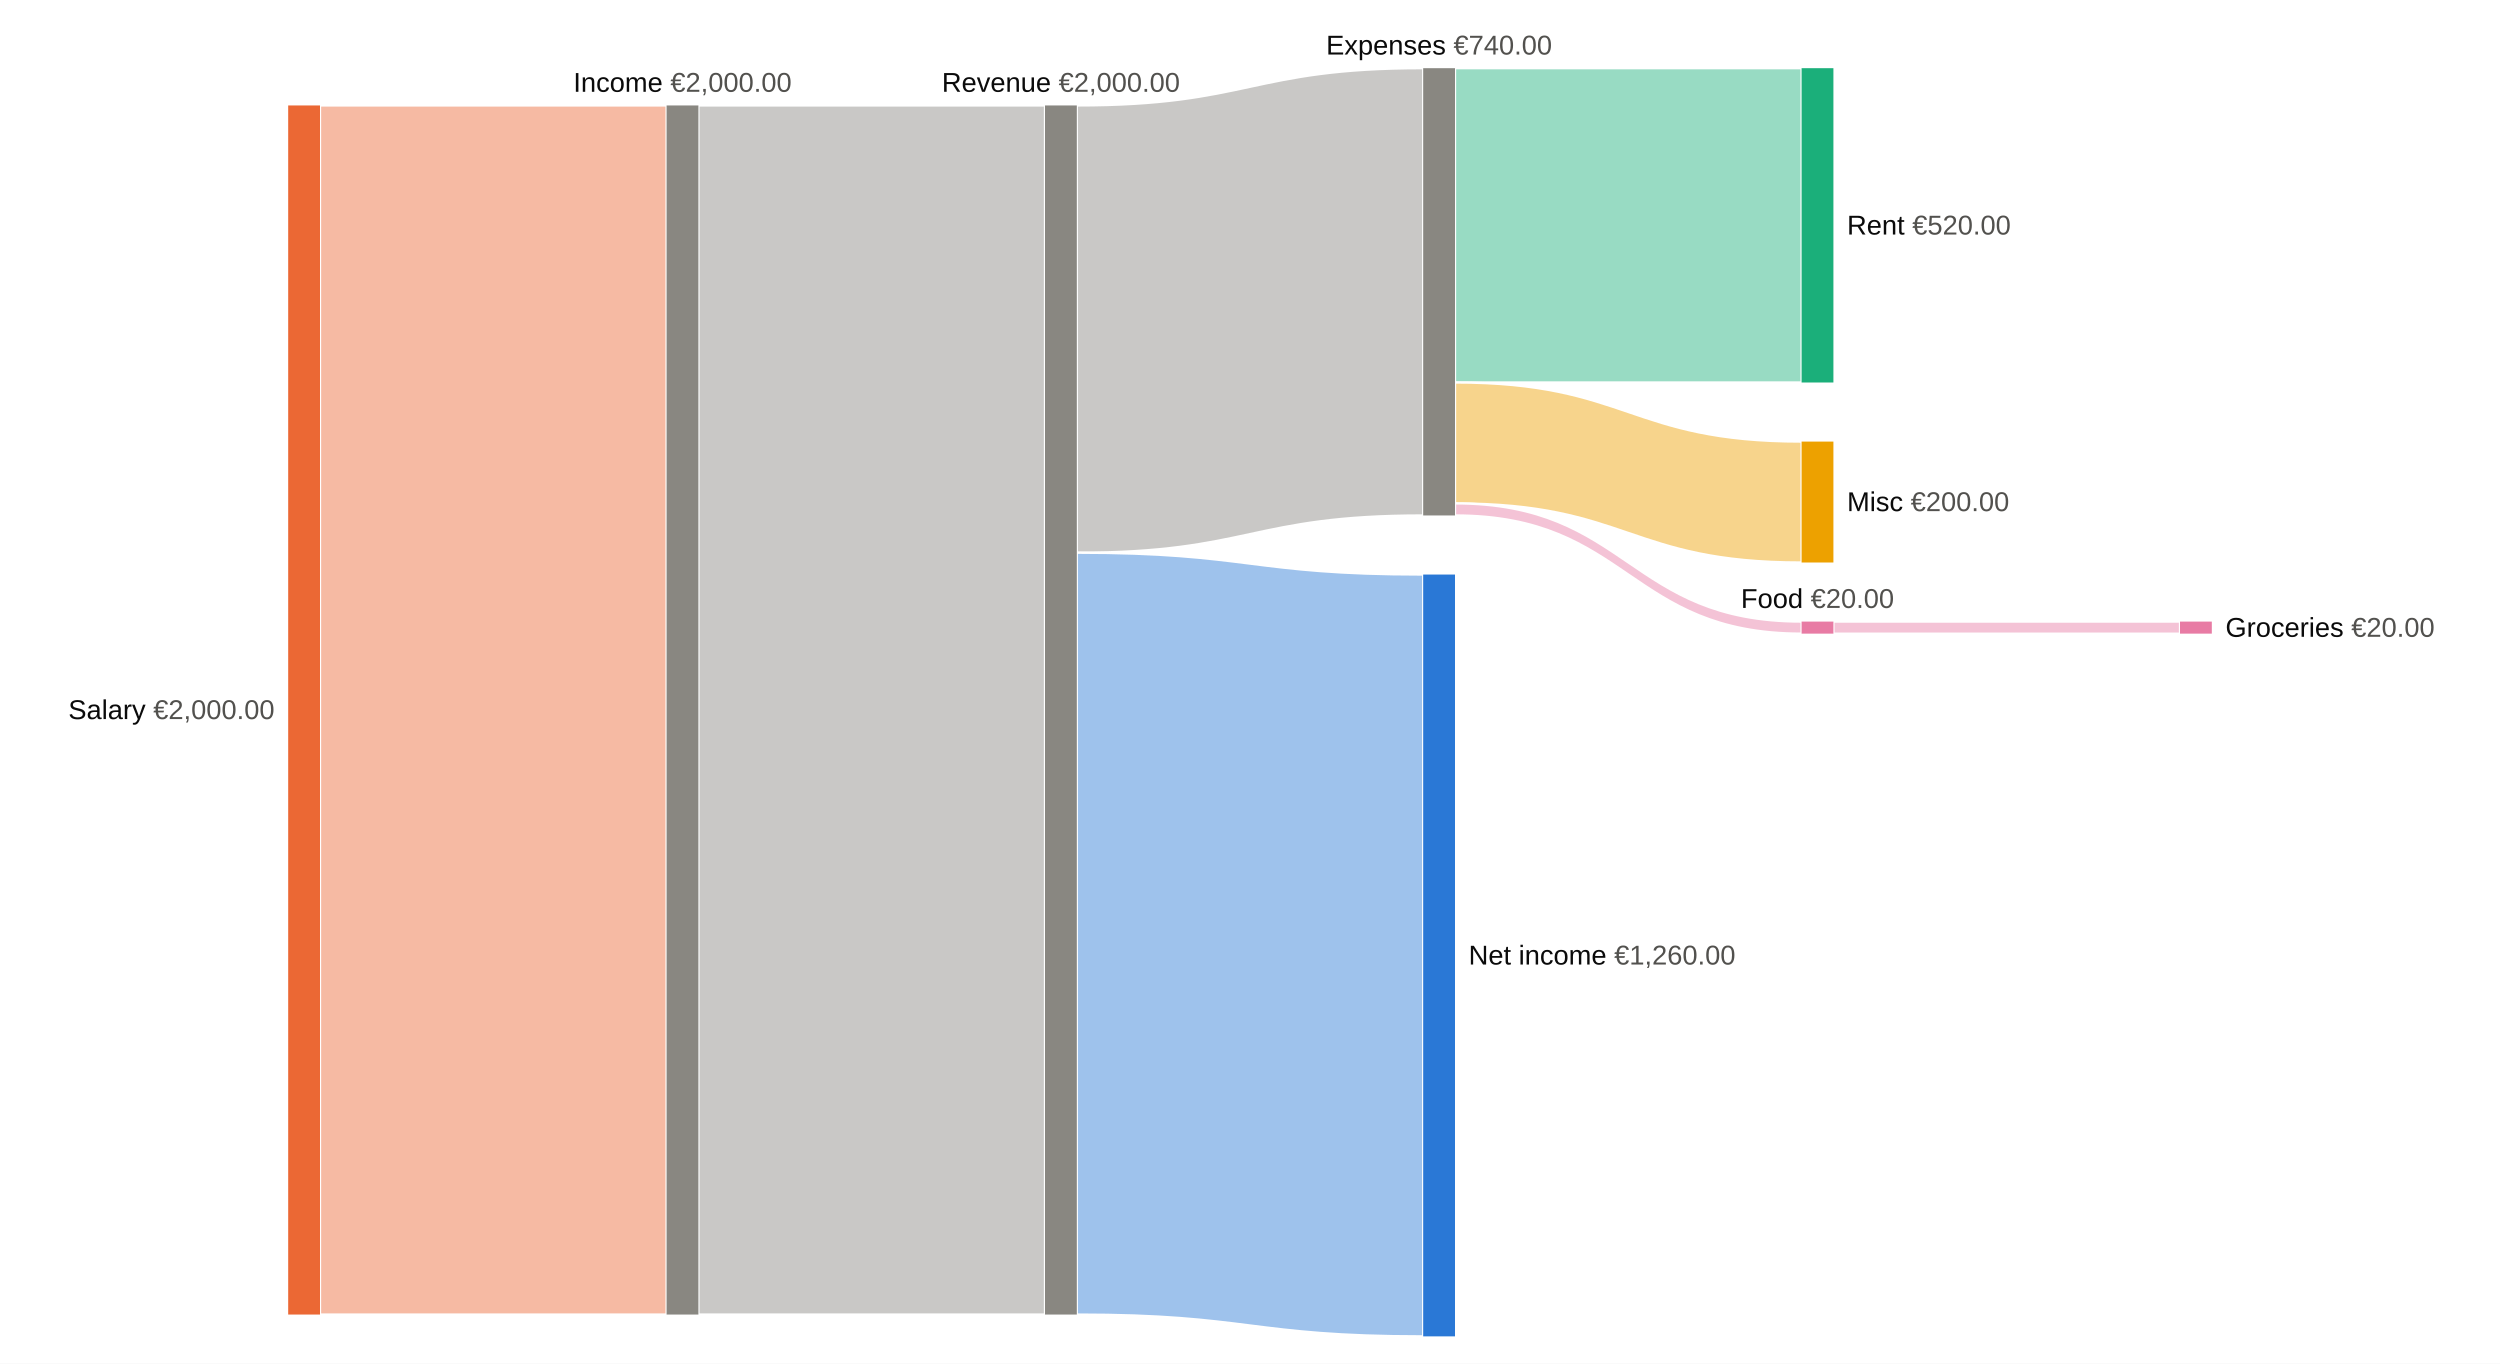
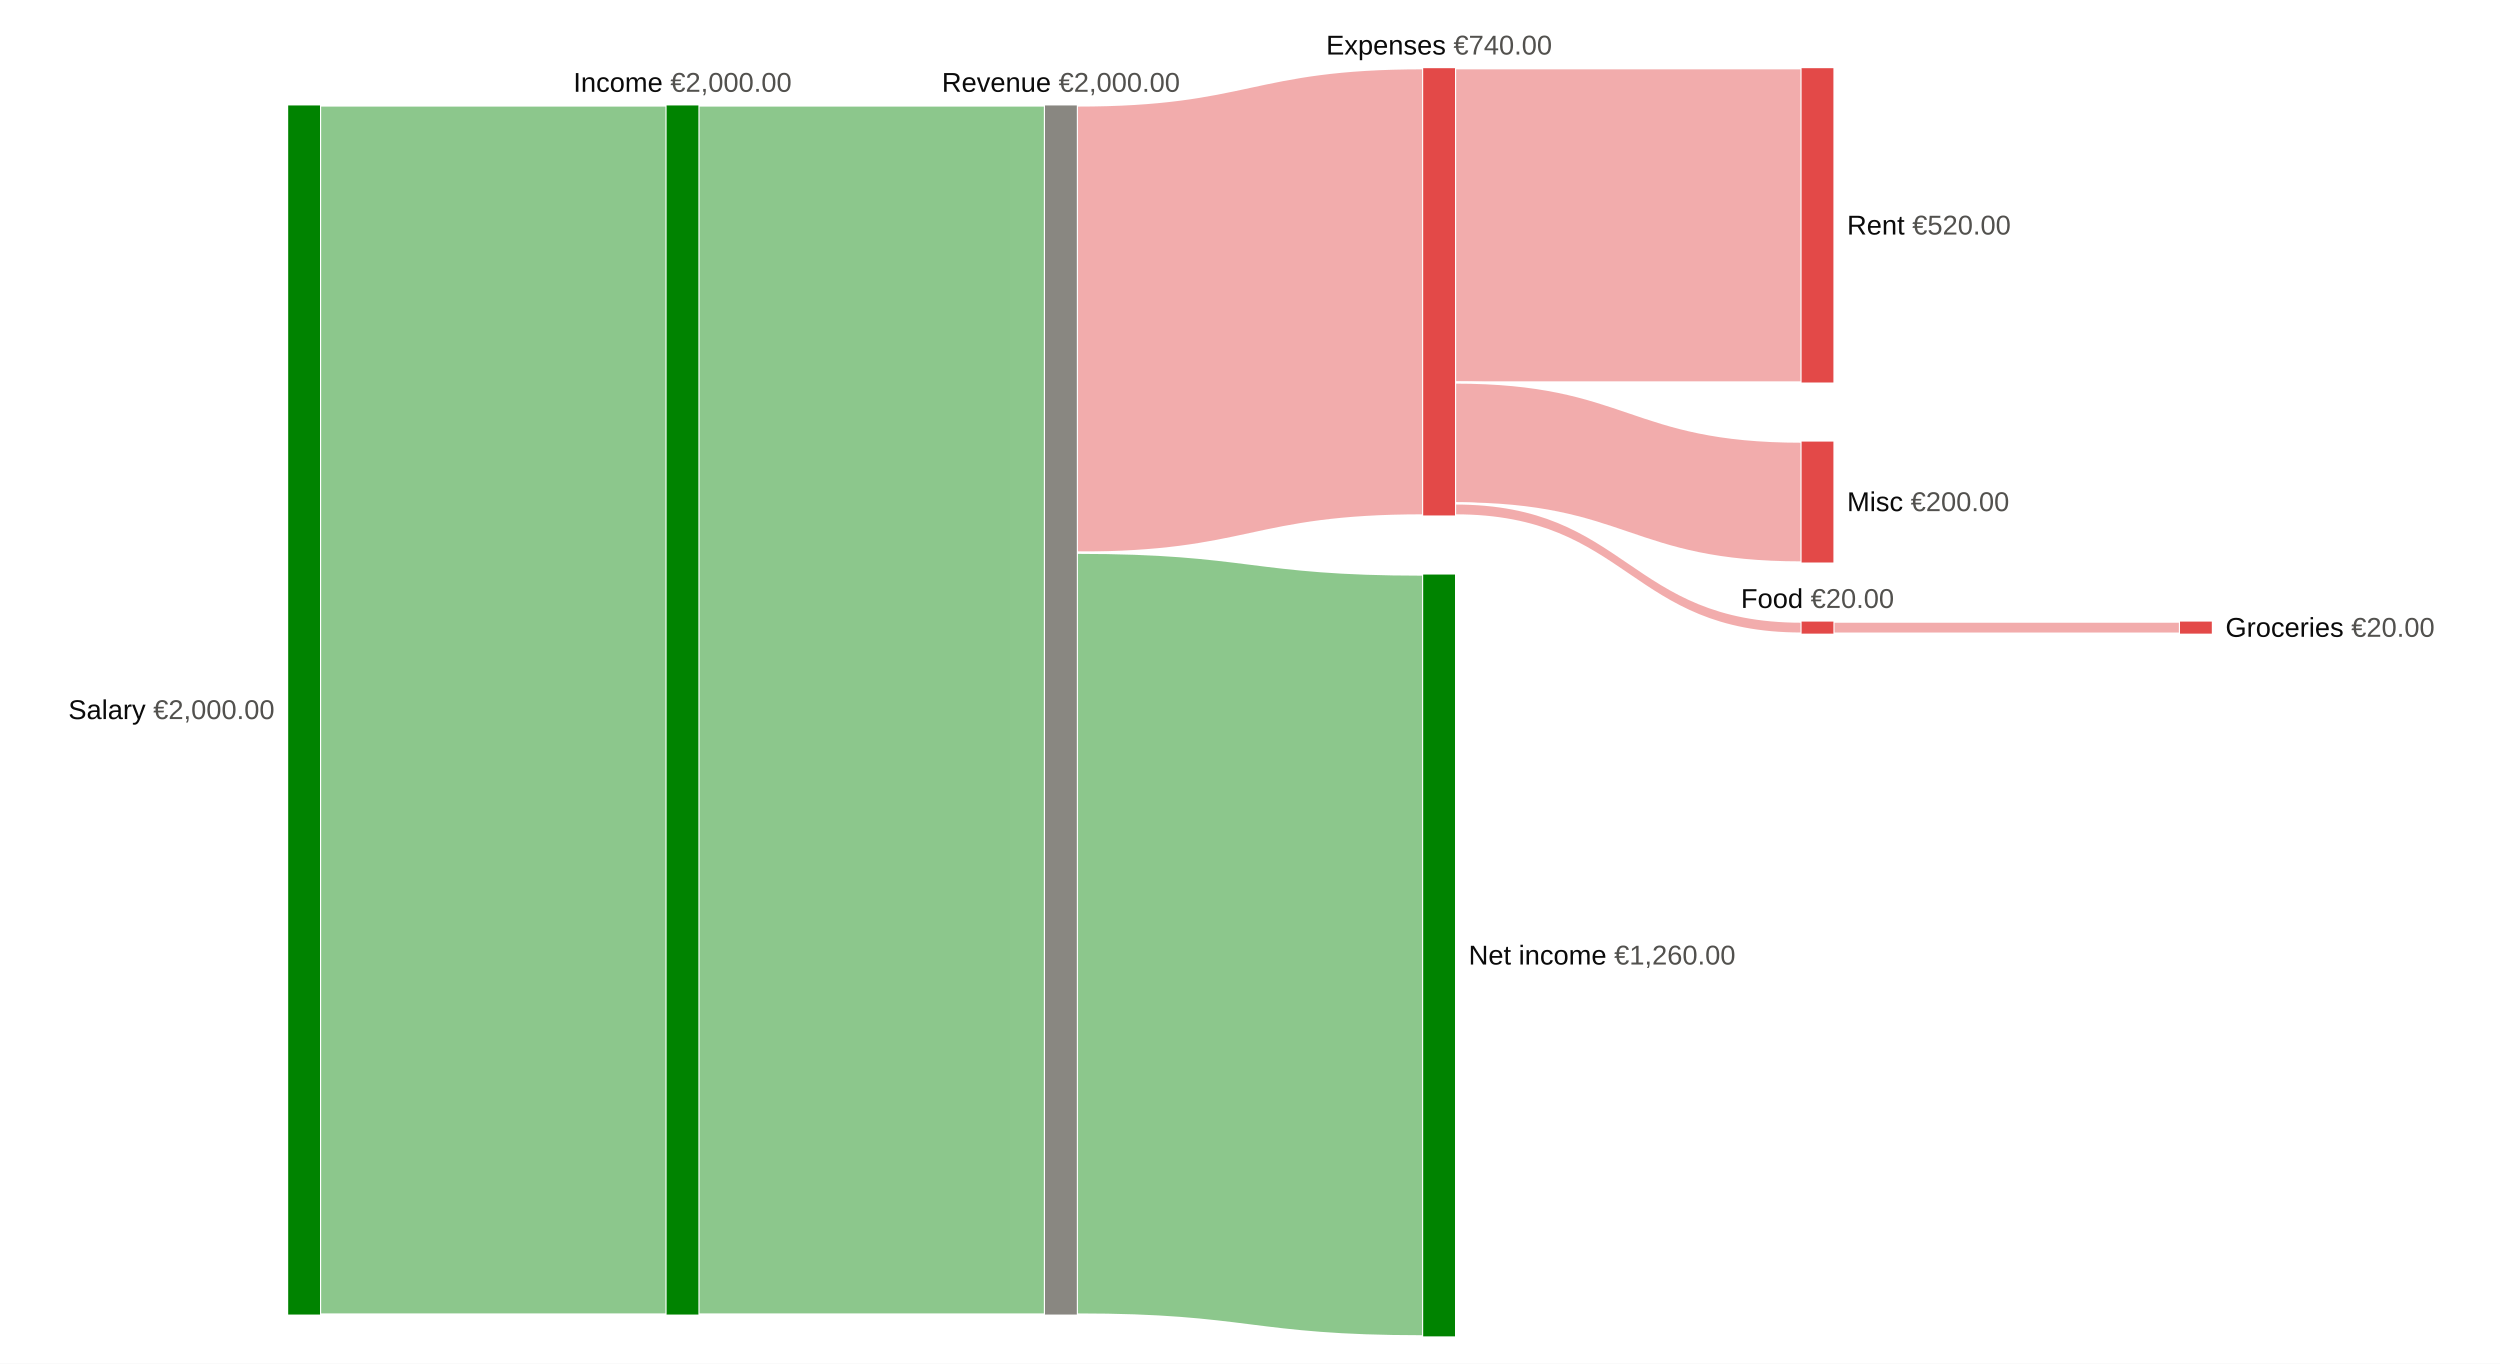
<svg xmlns="http://www.w3.org/2000/svg" width="1100" height="600" viewBox="0 0 1100 600" font-family="Segoe UI, Arial, Helvetica, sans-serif" font-size="12" data-report="income-expense" data-revenue="2000.00" data-trading="0.00" data-expenses="740.00" data-net-income="1260.00">
  <rect width="1100" height="600" fill="#ffffff" />
  <g fill-opacity="0.45" stroke="#ffffff" stroke-width="1">
-     <path d="M307.3,46.4C383.5,46.4 383.5,46.4 459.8,46.4L459.8,578.4C383.5,578.4 383.5,578.4 307.3,578.4Z" fill="#898781" />
-     <path d="M140.8,46.4C217,46.4 217,46.4 293.3,46.4L293.3,578.4C217,578.4 217,578.4 140.8,578.4Z" fill="#eb6834" />
-     <path d="M473.8,46.4C550,46.4 550,30 626.2,30L626.2,226.8C550,226.8 550,243.2 473.8,243.2Z" fill="#898781" />
-     <path d="M640.2,30C716.5,30 716.5,30 792.7,30L792.7,168.3C716.5,168.3 716.5,168.3 640.2,168.3Z" fill="#1baf7a" />
-     <path d="M640.2,168.3C716.5,168.3 716.5,194.3 792.7,194.3L792.7,247.5C716.5,247.5 716.5,221.5 640.2,221.5Z" fill="#eda100" />
-     <path d="M640.2,221.5C716.5,221.5 716.5,273.5 792.7,273.5L792.7,278.8C716.5,278.8 716.5,226.8 640.2,226.8Z" fill="#e87ba4" />
-     <path d="M806.7,273.5C883,273.5 883,273.5 959.2,273.5L959.2,278.8C883,278.8 883,278.8 806.7,278.8Z" fill="#e87ba4" />
-     <path d="M473.8,243.2C550,243.2 550,252.8 626.2,252.8L626.2,588C550,588 550,578.4 473.8,578.4Z" fill="#2a78d6" />
+     <path d="M307.3,46.4C383.5,46.4 383.5,46.4 459.8,46.4L459.8,578.4C383.5,578.4 383.5,578.4 307.3,578.4Z" fill="#008300" />
+     <path d="M140.8,46.4C217,46.4 217,46.4 293.3,46.4L293.3,578.4C217,578.4 217,578.4 140.8,578.4Z" fill="#008300" />
+     <path d="M473.8,46.4C550,46.4 550,30 626.2,30L626.2,226.8C550,226.8 550,243.2 473.8,243.2Z" fill="#e34948" />
+     <path d="M640.2,30C716.5,30 716.5,30 792.7,30L792.7,168.3C716.5,168.3 716.5,168.3 640.2,168.3Z" fill="#e34948" />
+     <path d="M640.2,168.3C716.5,168.3 716.5,194.3 792.7,194.3L792.7,247.5C716.5,247.5 716.5,221.5 640.2,221.5Z" fill="#e34948" />
+     <path d="M640.2,221.5C716.5,221.5 716.5,273.5 792.7,273.5L792.7,278.8C716.5,278.8 716.5,226.8 640.2,226.8Z" fill="#e34948" />
+     <path d="M806.7,273.5C883,273.5 883,273.5 959.2,273.5L959.2,278.8C883,278.8 883,278.8 806.7,278.8Z" fill="#e34948" />
+     <path d="M473.8,243.2C550,243.2 550,252.8 626.2,252.8L626.2,588C550,588 550,578.4 473.8,578.4Z" fill="#008300" />
  </g>
  <g>
-     <rect x="126.8" y="46.4" width="14" height="532" fill="#eb6834" />
-     <rect x="293.3" y="46.4" width="14" height="532" fill="#898781" />
+     <rect x="126.8" y="46.4" width="14" height="532" fill="#008300" />
+     <rect x="293.3" y="46.4" width="14" height="532" fill="#008300" />
    <rect x="459.8" y="46.4" width="14" height="532" fill="#898781" />
-     <rect x="626.2" y="30" width="14" height="196.8" fill="#898781" />
-     <rect x="626.2" y="252.8" width="14" height="335.2" fill="#2a78d6" />
-     <rect x="792.7" y="30" width="14" height="138.3" fill="#1baf7a" />
-     <rect x="792.7" y="194.3" width="14" height="53.2" fill="#eda100" />
-     <rect x="792.7" y="273.5" width="14" height="5.3" fill="#e87ba4" />
-     <rect x="959.2" y="273.5" width="14" height="5.3" fill="#e87ba4" />
+     <rect x="626.2" y="30" width="14" height="196.8" fill="#e34948" />
+     <rect x="626.2" y="252.8" width="14" height="335.2" fill="#008300" />
+     <rect x="792.7" y="30" width="14" height="138.3" fill="#e34948" />
+     <rect x="792.7" y="194.3" width="14" height="53.2" fill="#e34948" />
+     <rect x="792.7" y="273.5" width="14" height="5.3" fill="#e34948" />
+     <rect x="959.2" y="273.5" width="14" height="5.3" fill="#e34948" />
  </g>
  <g>
    <text x="120.8" y="316.4" text-anchor="end" fill="#ffffff" stroke="#ffffff" stroke-width="3" stroke-linejoin="round">Salary €2,000.00</text>
    <text x="120.8" y="316.4" text-anchor="end" fill="#0b0b0b">Salary <tspan fill="#52514e">€2,000.00</tspan>
    </text>
    <text x="300.3" y="40.4" text-anchor="middle" fill="#ffffff" stroke="#ffffff" stroke-width="3" stroke-linejoin="round">Income €2,000.00</text>
    <text x="300.3" y="40.4" text-anchor="middle" fill="#0b0b0b">Income <tspan fill="#52514e">€2,000.00</tspan>
    </text>
    <text x="466.8" y="40.4" text-anchor="middle" fill="#ffffff" stroke="#ffffff" stroke-width="3" stroke-linejoin="round">Revenue €2,000.00</text>
    <text x="466.8" y="40.4" text-anchor="middle" fill="#0b0b0b">Revenue <tspan fill="#52514e">€2,000.00</tspan>
    </text>
    <text x="633.2" y="24" text-anchor="middle" fill="#ffffff" stroke="#ffffff" stroke-width="3" stroke-linejoin="round">Expenses €740.00</text>
    <text x="633.2" y="24" text-anchor="middle" fill="#0b0b0b">Expenses <tspan fill="#52514e">€740.00</tspan>
    </text>
    <text x="646.2" y="424.4" text-anchor="start" fill="#ffffff" stroke="#ffffff" stroke-width="3" stroke-linejoin="round">Net income €1,260.00</text>
    <text x="646.2" y="424.4" text-anchor="start" fill="#0b0b0b">Net income <tspan fill="#52514e">€1,260.00</tspan>
    </text>
    <text x="812.7" y="103.2" text-anchor="start" fill="#ffffff" stroke="#ffffff" stroke-width="3" stroke-linejoin="round">Rent €520.00</text>
    <text x="812.7" y="103.2" text-anchor="start" fill="#0b0b0b">Rent <tspan fill="#52514e">€520.00</tspan>
    </text>
    <text x="812.7" y="224.9" text-anchor="start" fill="#ffffff" stroke="#ffffff" stroke-width="3" stroke-linejoin="round">Misc €200.00</text>
    <text x="812.7" y="224.9" text-anchor="start" fill="#0b0b0b">Misc <tspan fill="#52514e">€200.00</tspan>
    </text>
    <text x="799.7" y="267.5" text-anchor="middle" fill="#ffffff" stroke="#ffffff" stroke-width="3" stroke-linejoin="round">Food €20.00</text>
    <text x="799.7" y="267.5" text-anchor="middle" fill="#0b0b0b">Food <tspan fill="#52514e">€20.00</tspan>
    </text>
    <text x="979.2" y="280.2" text-anchor="start" fill="#ffffff" stroke="#ffffff" stroke-width="3" stroke-linejoin="round">Groceries €20.00</text>
    <text x="979.2" y="280.2" text-anchor="start" fill="#0b0b0b">Groceries <tspan fill="#52514e">€20.00</tspan>
    </text>
  </g>
</svg>
